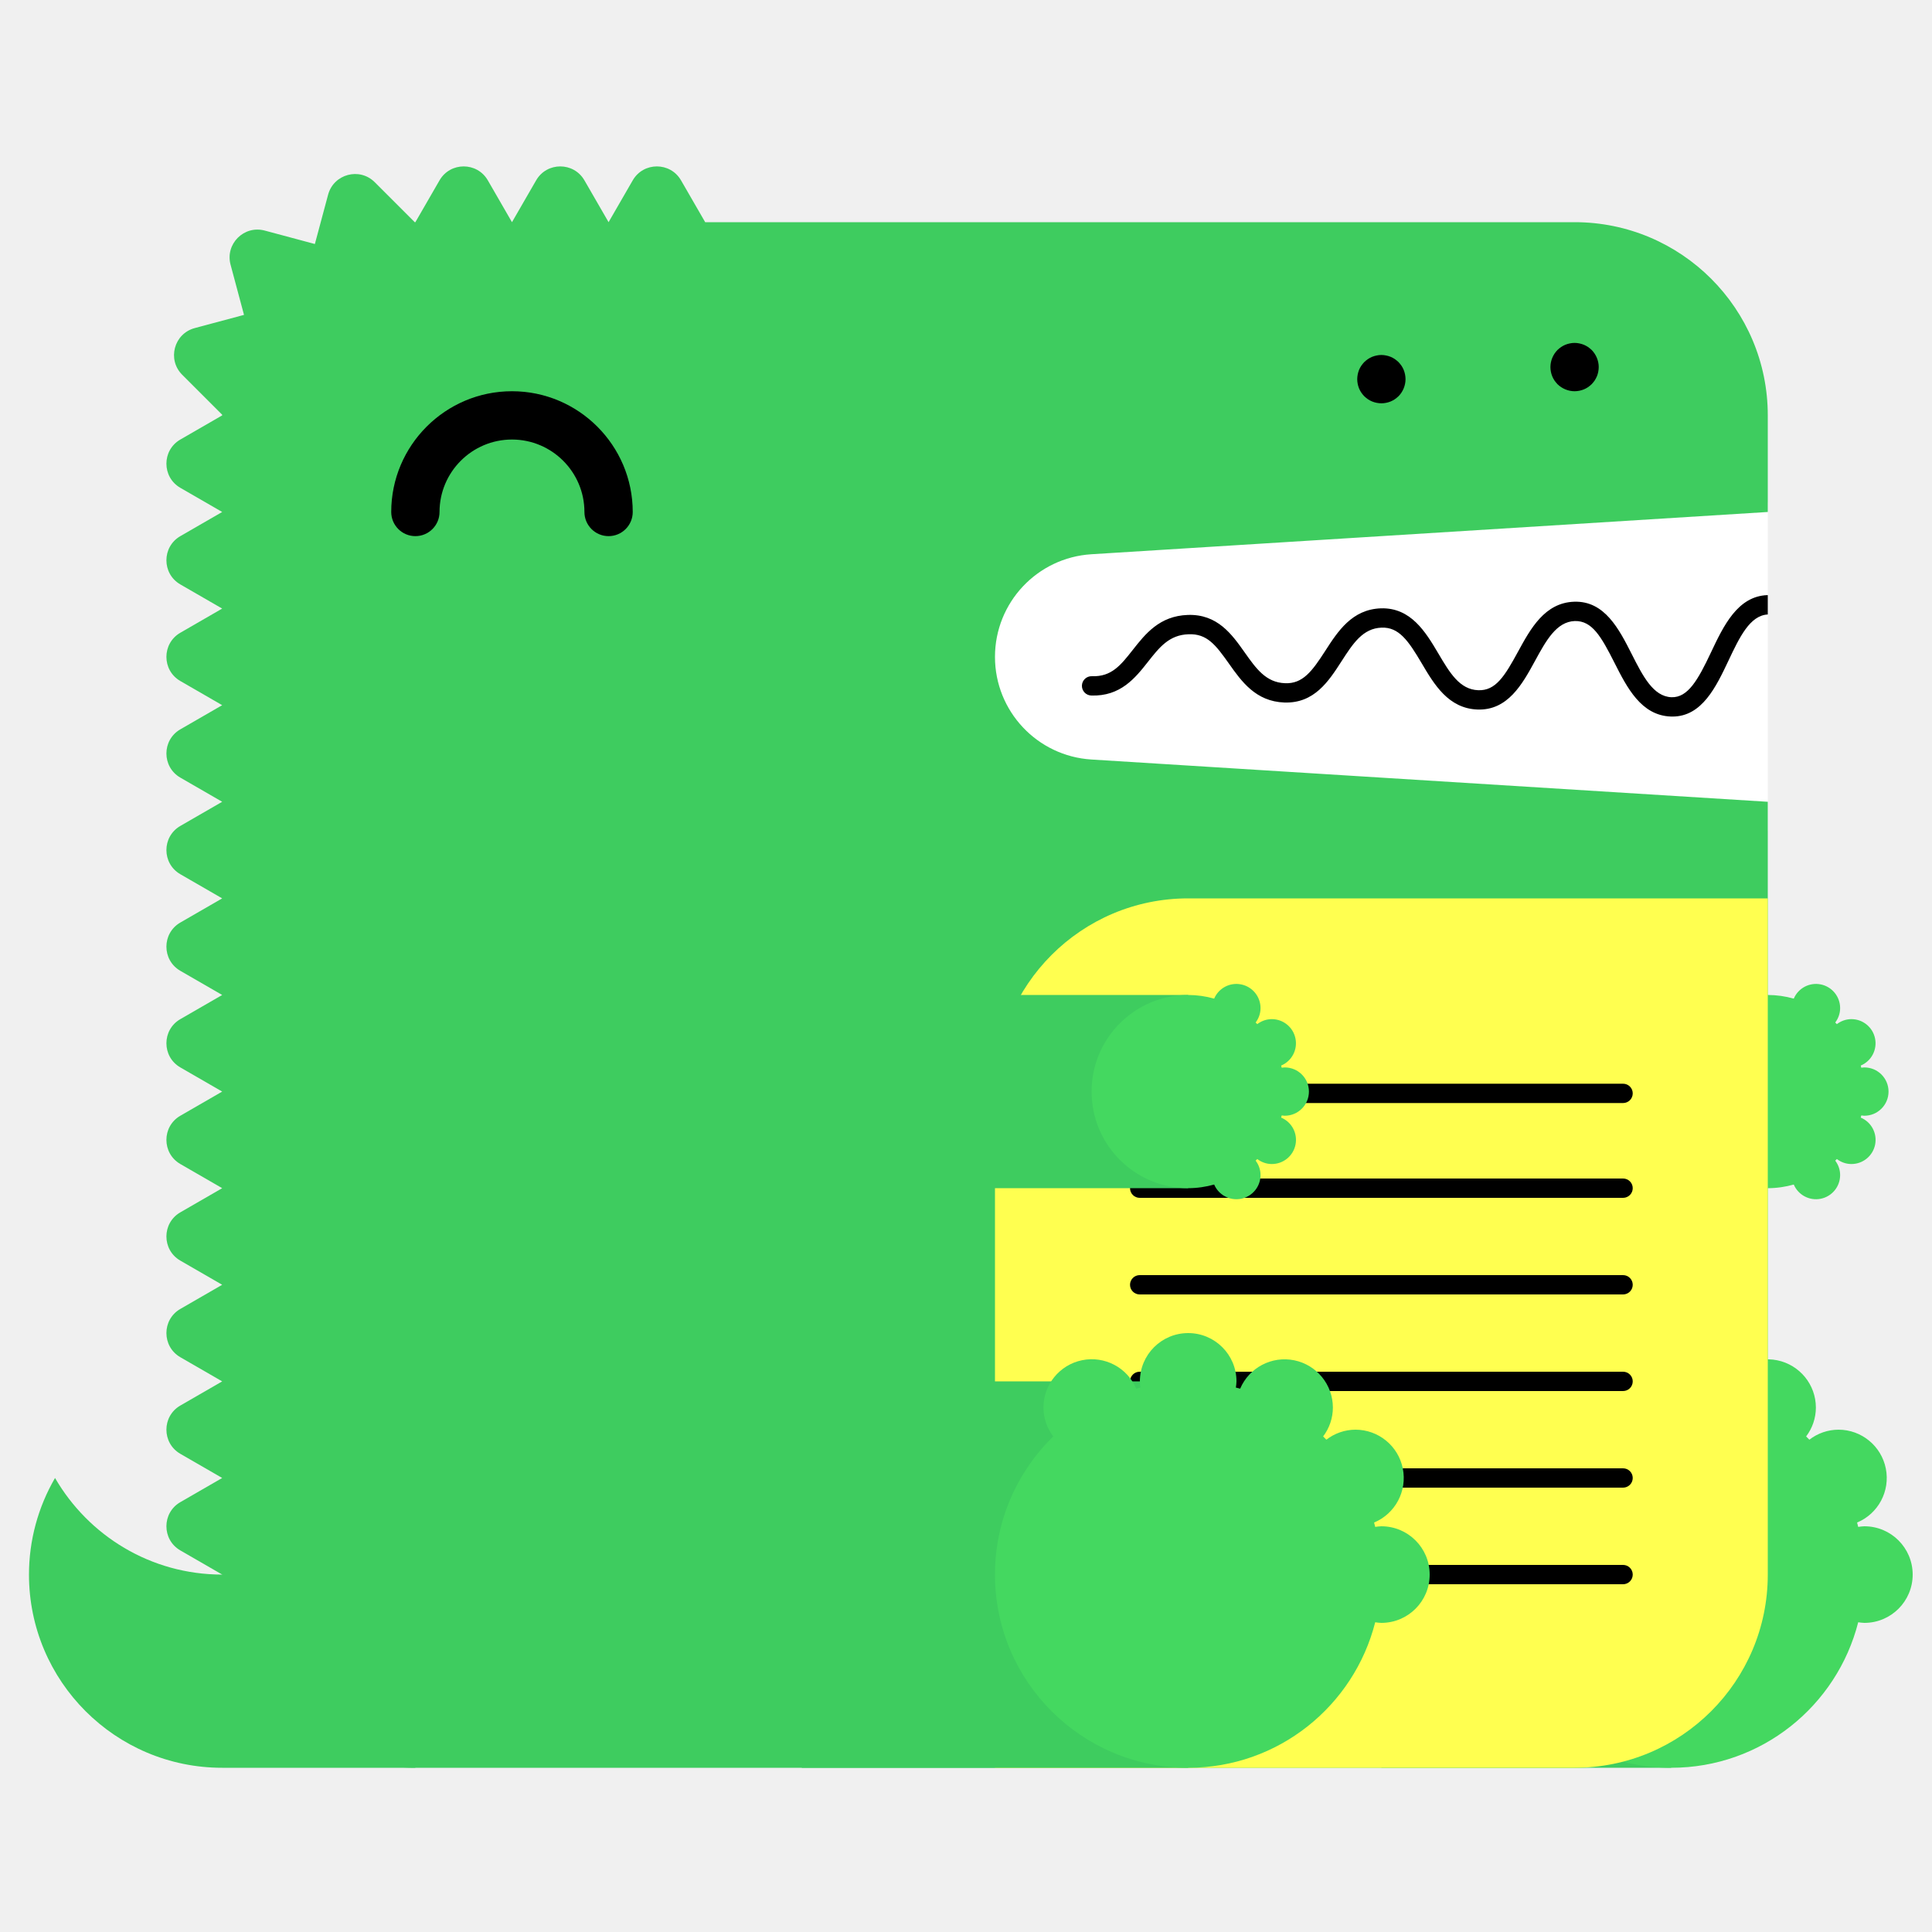
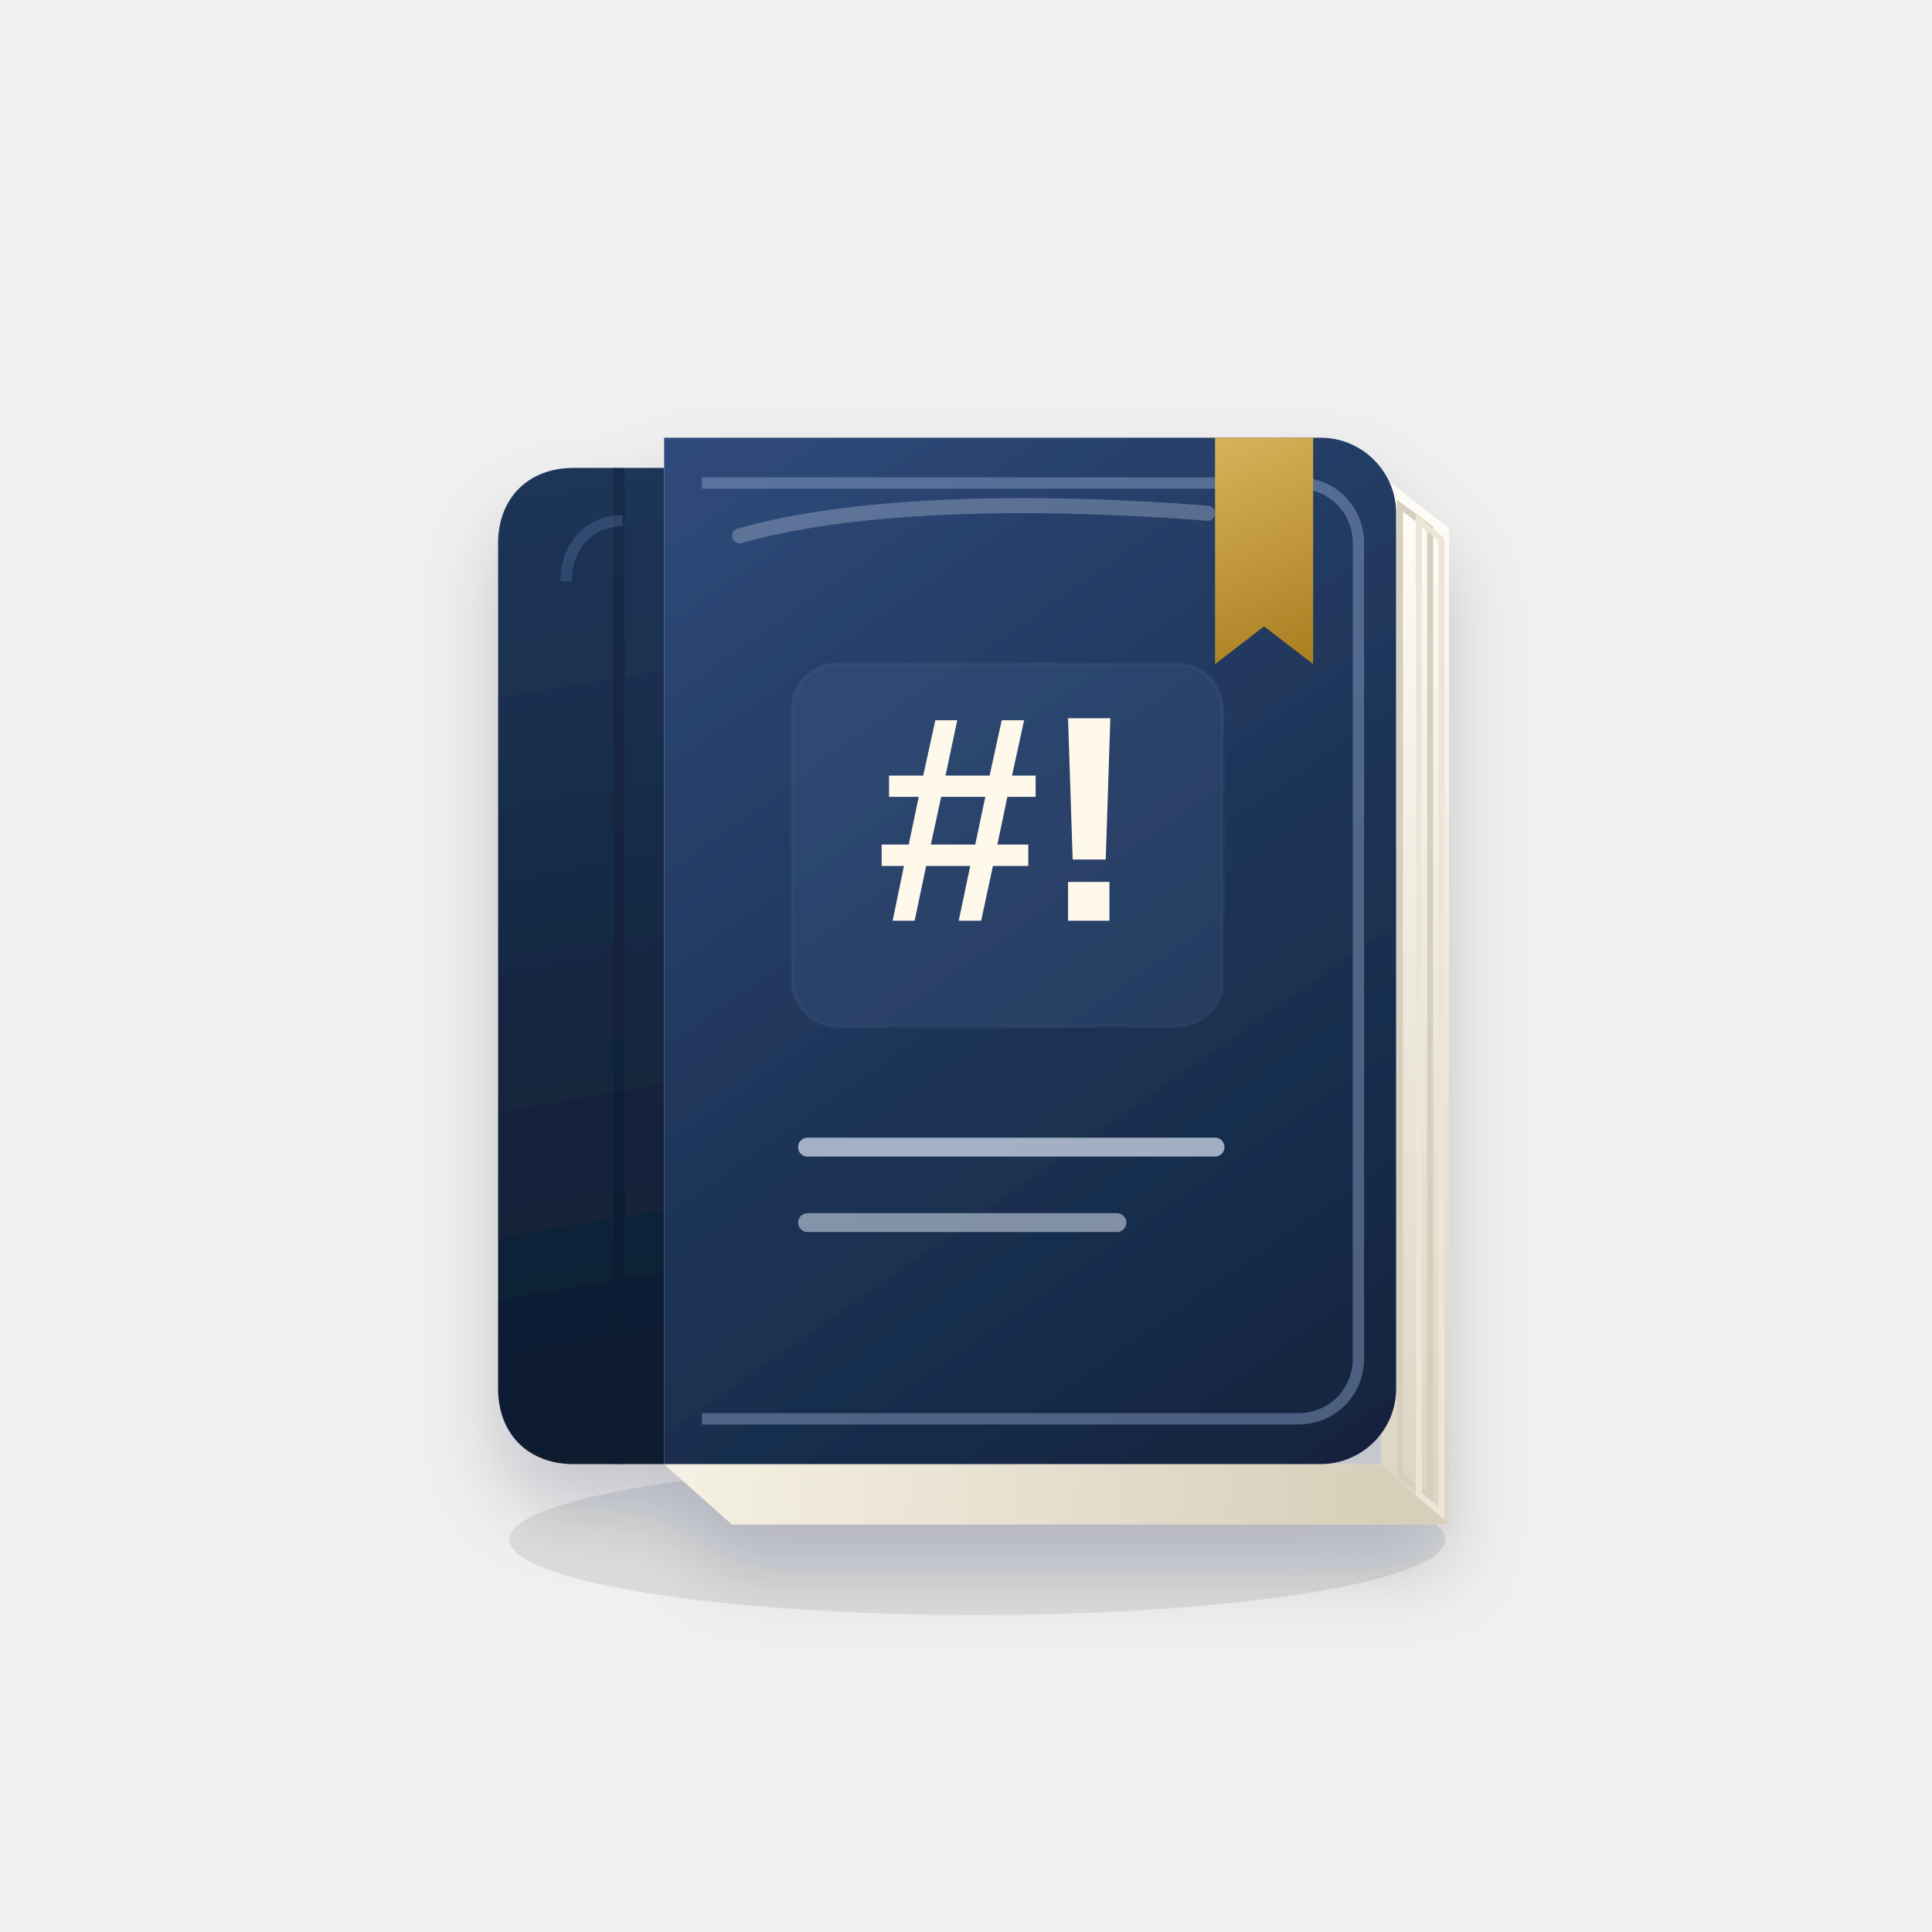
- <svg xmlns="http://www.w3.org/2000/svg" width="200" height="200" viewBox="0 0 200 200">
-   <g fill="none" fill-rule="evenodd">
-     <path fill="#FFF" d="M99 52h84v34H99z" />
-     <path d="M23 163c-7.398 0-13.843-4.027-17.303-10A19.886 19.886 0 0 0 3 163c0 11.046 8.954 20 20 20h20v-20H23z" fill="#3ECC5F" />
-     <path d="M112.98 57.376L183 53V43c0-11.046-8.954-20-20-20H73l-2.5-4.33c-1.112-1.925-3.889-1.925-5 0L63 23l-2.5-4.33c-1.111-1.925-3.889-1.925-5 0L53 23l-2.5-4.33c-1.111-1.925-3.889-1.925-5 0L43 23c-.022 0-.042.003-.065.003l-4.142-4.141c-1.57-1.571-4.252-.853-4.828 1.294l-1.369 5.104-5.192-1.392c-2.148-.575-4.111 1.389-3.535 3.536l1.39 5.193-5.102 1.367c-2.148.576-2.867 3.259-1.296 4.83l4.142 4.142c0 .021-.003.042-.003.064l-4.33 2.5c-1.925 1.111-1.925 3.889 0 5L23 53l-4.33 2.5c-1.925 1.111-1.925 3.889 0 5L23 63l-4.33 2.5c-1.925 1.111-1.925 3.889 0 5L23 73l-4.33 2.5c-1.925 1.111-1.925 3.889 0 5L23 83l-4.33 2.5c-1.925 1.111-1.925 3.889 0 5L23 93l-4.33 2.5c-1.925 1.111-1.925 3.889 0 5L23 103l-4.33 2.5c-1.925 1.111-1.925 3.889 0 5L23 113l-4.33 2.5c-1.925 1.111-1.925 3.889 0 5L23 123l-4.33 2.5c-1.925 1.111-1.925 3.889 0 5L23 133l-4.33 2.5c-1.925 1.111-1.925 3.889 0 5L23 143l-4.33 2.5c-1.925 1.111-1.925 3.889 0 5L23 153l-4.33 2.5c-1.925 1.111-1.925 3.889 0 5L23 163c0 11.046 8.954 20 20 20h120c11.046 0 20-8.954 20-20V83l-70.02-4.376A10.645 10.645 0 0 1 103 68c0-5.621 4.37-10.273 9.98-10.624" fill="#3ECC5F" />
-     <path fill="#3ECC5F" d="M143 183h30v-40h-30z" />
-     <path d="M193 158c-.219 0-.428.037-.639.064-.038-.15-.074-.301-.116-.451A5 5 0 0 0 190.32 148a4.96 4.96 0 0 0-3.016 1.036 26.531 26.531 0 0 0-.335-.336 4.955 4.955 0 0 0 1.011-2.987 5 5 0 0 0-9.599-1.959c-.148-.042-.297-.077-.445-.115.027-.211.064-.42.064-.639a5 5 0 0 0-5-5 5 5 0 0 0-5 5c0 .219.037.428.064.639-.148.038-.297.073-.445.115a4.998 4.998 0 0 0-9.599 1.959c0 1.125.384 2.151 1.011 2.987-3.717 3.632-6.031 8.693-6.031 14.3 0 11.046 8.954 20 20 20 9.339 0 17.16-6.41 19.361-15.064.211.027.42.064.639.064a5 5 0 0 0 5-5 5 5 0 0 0-5-5" fill="#44D860" />
-     <path fill="#3ECC5F" d="M153 123h30v-20h-30z" />
-     <path d="M193 115.5a2.5 2.5 0 1 0 0-5c-.109 0-.214.019-.319.032-.02-.075-.037-.15-.058-.225a2.501 2.501 0 0 0-.963-4.807c-.569 0-1.088.197-1.508.518a6.653 6.653 0 0 0-.168-.168c.314-.417.506-.931.506-1.494a2.5 2.5 0 0 0-4.8-.979A9.987 9.987 0 0 0 183 103c-5.522 0-10 4.478-10 10s4.478 10 10 10c.934 0 1.833-.138 2.69-.377a2.5 2.5 0 0 0 4.8-.979c0-.563-.192-1.077-.506-1.494.057-.055.113-.111.168-.168.42.321.939.518 1.508.518a2.5 2.5 0 0 0 .963-4.807c.021-.074.038-.15.058-.225.105.013.21.032.319.032" fill="#44D860" />
-     <path d="M63 55.5a2.5 2.5 0 0 1-2.5-2.5c0-4.136-3.364-7.5-7.5-7.5s-7.5 3.364-7.5 7.5a2.5 2.5 0 1 1-5 0c0-6.893 5.607-12.5 12.5-12.5S65.5 46.107 65.5 53a2.5 2.5 0 0 1-2.5 2.5" fill="#000" />
-     <path d="M103 183h60c11.046 0 20-8.954 20-20V93h-60c-11.046 0-20 8.954-20 20v70z" fill="#FFFF50" />
-     <path d="M168.02 124h-50.04a1 1 0 1 1 0-2h50.04a1 1 0 1 1 0 2m0 20h-50.04a1 1 0 1 1 0-2h50.04a1 1 0 1 1 0 2m0 20h-50.04a1 1 0 1 1 0-2h50.04a1 1 0 1 1 0 2m0-49.814h-50.04a1 1 0 1 1 0-2h50.04a1 1 0 1 1 0 2m0 19.814h-50.04a1 1 0 1 1 0-2h50.04a1 1 0 1 1 0 2m0 20h-50.04a1 1 0 1 1 0-2h50.04a1 1 0 1 1 0 2M183 61.611c-.012 0-.022-.006-.034-.005-3.09.105-4.552 3.196-5.842 5.923-1.346 2.85-2.387 4.703-4.093 4.647-1.889-.068-2.969-2.202-4.113-4.46-1.314-2.594-2.814-5.536-5.963-5.426-3.046.104-4.513 2.794-5.807 5.167-1.377 2.528-2.314 4.065-4.121 3.994-1.927-.07-2.951-1.805-4.136-3.813-1.321-2.236-2.848-4.75-5.936-4.664-2.994.103-4.465 2.385-5.763 4.4-1.373 2.13-2.335 3.428-4.165 3.351-1.973-.07-2.992-1.51-4.171-3.177-1.324-1.873-2.816-3.993-5.895-3.89-2.928.1-4.399 1.97-5.696 3.618-1.232 1.564-2.194 2.802-4.229 2.724a1 1 0 0 0-.072 2c3.017.101 4.545-1.8 5.872-3.487 1.177-1.496 2.193-2.787 4.193-2.855 1.926-.082 2.829 1.115 4.195 3.045 1.297 1.834 2.769 3.914 5.731 4.021 3.103.104 4.596-2.215 5.918-4.267 1.182-1.834 2.202-3.417 4.15-3.484 1.793-.067 2.769 1.35 4.145 3.681 1.297 2.197 2.766 4.686 5.787 4.796 3.125.108 4.634-2.62 5.949-5.035 1.139-2.088 2.214-4.06 4.119-4.126 1.793-.042 2.728 1.595 4.111 4.33 1.292 2.553 2.757 5.445 5.825 5.556l.169.003c3.064 0 4.518-3.075 5.805-5.794 1.139-2.41 2.217-4.68 4.067-4.773v-2z" fill="#000" />
-     <path fill="#3ECC5F" d="M83 183h40v-40H83z" />
-     <path d="M143 158c-.219 0-.428.037-.639.064-.038-.15-.074-.301-.116-.451A5 5 0 0 0 140.32 148a4.96 4.96 0 0 0-3.016 1.036 26.531 26.531 0 0 0-.335-.336 4.955 4.955 0 0 0 1.011-2.987 5 5 0 0 0-9.599-1.959c-.148-.042-.297-.077-.445-.115.027-.211.064-.42.064-.639a5 5 0 0 0-5-5 5 5 0 0 0-5 5c0 .219.037.428.064.639-.148.038-.297.073-.445.115a4.998 4.998 0 0 0-9.599 1.959c0 1.125.384 2.151 1.011 2.987-3.717 3.632-6.031 8.693-6.031 14.3 0 11.046 8.954 20 20 20 9.339 0 17.16-6.41 19.361-15.064.211.027.42.064.639.064a5 5 0 0 0 5-5 5 5 0 0 0-5-5" fill="#44D860" />
-     <path fill="#3ECC5F" d="M83 123h40v-20H83z" />
-     <path d="M133 115.5a2.5 2.5 0 1 0 0-5c-.109 0-.214.019-.319.032-.02-.075-.037-.15-.058-.225a2.501 2.501 0 0 0-.963-4.807c-.569 0-1.088.197-1.508.518a6.653 6.653 0 0 0-.168-.168c.314-.417.506-.931.506-1.494a2.5 2.5 0 0 0-4.8-.979A9.987 9.987 0 0 0 123 103c-5.522 0-10 4.478-10 10s4.478 10 10 10c.934 0 1.833-.138 2.69-.377a2.5 2.5 0 0 0 4.8-.979c0-.563-.192-1.077-.506-1.494.057-.055.113-.111.168-.168.42.321.939.518 1.508.518a2.5 2.5 0 0 0 .963-4.807c.021-.074.038-.15.058-.225.105.013.21.032.319.032" fill="#44D860" />
-     <path d="M143 41.75c-.16 0-.33-.02-.49-.05a2.52 2.52 0 0 1-.47-.14c-.15-.06-.29-.14-.431-.23-.13-.09-.259-.2-.38-.31-.109-.12-.219-.24-.309-.38s-.17-.28-.231-.43a2.619 2.619 0 0 1-.189-.96c0-.16.02-.33.05-.49.03-.16.08-.31.139-.47.061-.15.141-.29.231-.43.09-.13.2-.26.309-.38.121-.11.25-.22.38-.31.141-.09.281-.17.431-.23.149-.06.31-.11.47-.14.32-.07.65-.07.98 0 .159.03.32.08.47.14.149.06.29.14.43.23.13.09.259.2.38.31.11.12.22.25.31.38.09.14.17.28.23.43.06.16.11.31.14.47.029.16.05.33.05.49 0 .66-.271 1.31-.73 1.77-.121.11-.25.22-.38.31-.14.09-.281.17-.43.23a2.565 2.565 0 0 1-.96.19m20-1.25c-.66 0-1.3-.27-1.771-.73a3.802 3.802 0 0 1-.309-.38c-.09-.14-.17-.28-.231-.43a2.619 2.619 0 0 1-.189-.96c0-.66.27-1.3.729-1.77.121-.11.25-.22.38-.31.141-.09.281-.17.431-.23.149-.06.31-.11.47-.14.32-.07.66-.07.98 0 .159.03.32.08.47.14.149.06.29.14.43.23.13.09.259.2.38.31.459.47.73 1.11.73 1.77 0 .16-.021.33-.05.49-.03.16-.08.32-.14.47-.07.15-.14.29-.23.43-.09.13-.2.26-.31.38-.121.11-.25.22-.38.31-.14.09-.281.17-.43.23a2.565 2.565 0 0 1-.96.19" fill="#000" />
+ <svg xmlns="http://www.w3.org/2000/svg" width="512" height="512" viewBox="0 0 512 512" fill="none">
+   <defs>
+     <linearGradient id="coverFront" x1="176" y1="116" x2="366" y2="388" gradientUnits="userSpaceOnUse">
+       <stop offset="0" stop-color="#2F4B7C" />
+       <stop offset="0.5" stop-color="#1E3558" />
+       <stop offset="1" stop-color="#12233D" />
+     </linearGradient>
+     <linearGradient id="spine" x1="132" y1="130" x2="176" y2="392" gradientUnits="userSpaceOnUse">
+       <stop offset="0" stop-color="#1E3558" />
+       <stop offset="1" stop-color="#0D1A2D" />
+     </linearGradient>
+     <linearGradient id="pagesSide" x1="366" y1="126" x2="396" y2="388" gradientUnits="userSpaceOnUse">
+       <stop offset="0" stop-color="#FFFDF8" />
+       <stop offset="1" stop-color="#DDD6C4" />
+     </linearGradient>
+     <linearGradient id="pagesBottom" x1="176" y1="388" x2="366" y2="408" gradientUnits="userSpaceOnUse">
+       <stop offset="0" stop-color="#F5F1E4" />
+       <stop offset="1" stop-color="#D8CFBA" />
+     </linearGradient>
+     <linearGradient id="bookmark" x1="322" y1="116" x2="348" y2="178" gradientUnits="userSpaceOnUse">
+       <stop offset="0" stop-color="#D8B25A" />
+       <stop offset="1" stop-color="#A87C1E" />
+     </linearGradient>
+     <filter id="shadow" x="100" y="90" width="330" height="350" filterUnits="userSpaceOnUse">
+       <feDropShadow dx="0" dy="12" stdDeviation="10" flood-color="#0B1322" flood-opacity="0.18" />
+     </filter>
+   </defs>
+   <ellipse cx="259" cy="408" rx="124" ry="20" fill="#17263E" opacity="0.10" />
+   <g filter="url(#shadow)">
+     <path d="M176 388H366L384 404H194L176 388Z" fill="url(#pagesBottom)" />
+     <path d="M366 126L384 140V404L366 388V126Z" fill="url(#pagesSide)" />
+     <path d="M371 134L379 140V397L371 391V134Z" stroke="#D6CFBE" stroke-width="1.6" />
+     <path d="M376 138L382 143V401L376 396V138Z" stroke="#ECE6D8" stroke-width="1.6" />
+     <path d="M132 144C132 132 140 124 152 124H176V388H152C140 388 132 380 132 368V144Z" fill="url(#spine)" />
+     <path d="M176 116H350C361 116 370 125 370 136V368C370 379 361 388 350 388H176V116Z" fill="url(#coverFront)" />
+     <path d="M186 128H344C353 128 360 135 360 144V360C360 369 353 376 344 376H186" stroke="#91A7CC" stroke-width="3" opacity="0.45" />
+     <path d="M164 124V388" stroke="#0B1730" stroke-width="3" opacity="0.35" />
+     <path d="M150 154C150 145 156 138 165 138" stroke="#47648F" stroke-width="3" opacity="0.45" />
+     <rect x="210" y="176" width="114" height="96" rx="12" fill="#4D6795" opacity="0.22" stroke="#A8B8D3" stroke-opacity="0.30" />
+     <text x="267" y="244" text-anchor="middle" font-family="Arial, Helvetica, sans-serif" font-size="78" font-weight="700" fill="#FFF9EC">#!</text>
+     <line x1="214" y1="304" x2="322" y2="304" stroke="#D7E1F1" stroke-width="5" stroke-linecap="round" opacity="0.72" />
+     <line x1="214" y1="324" x2="296" y2="324" stroke="#D7E1F1" stroke-width="5" stroke-linecap="round" opacity="0.55" />
+     <path d="M322 116H348V176L335 166L322 176V116Z" fill="url(#bookmark)" />
+     <path d="M196 142C224 134 268 132 320 136" stroke="#B9C7DE" stroke-width="4" stroke-linecap="round" opacity="0.35" />
  </g>
</svg>
